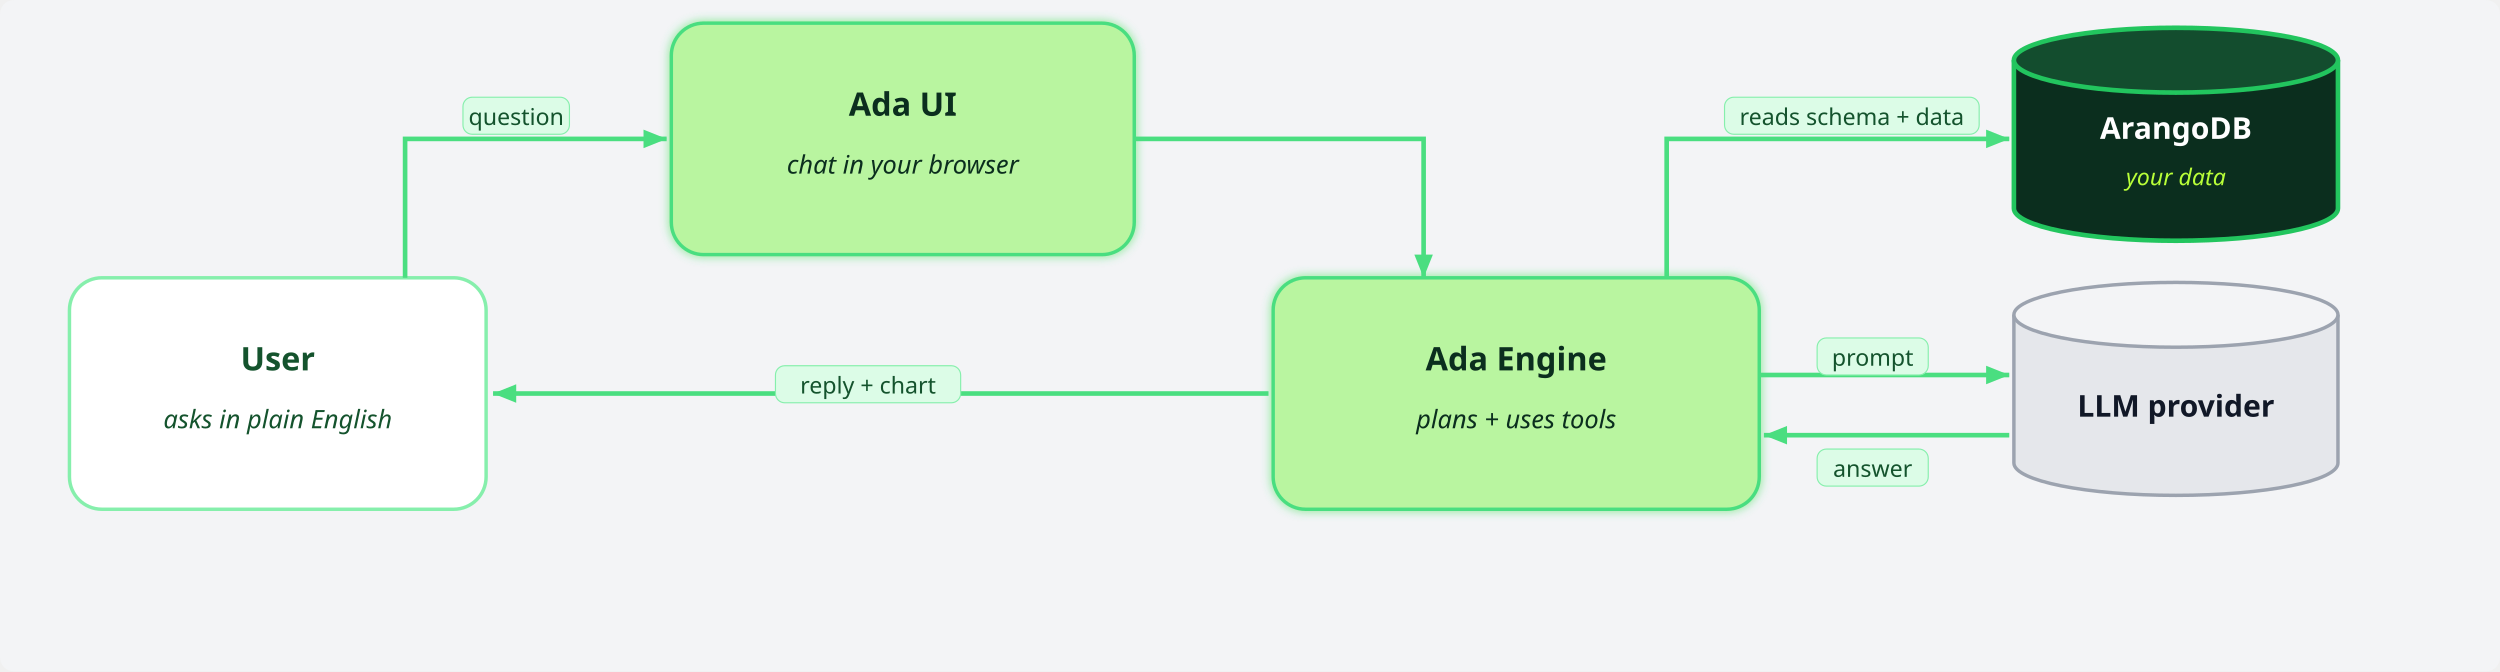
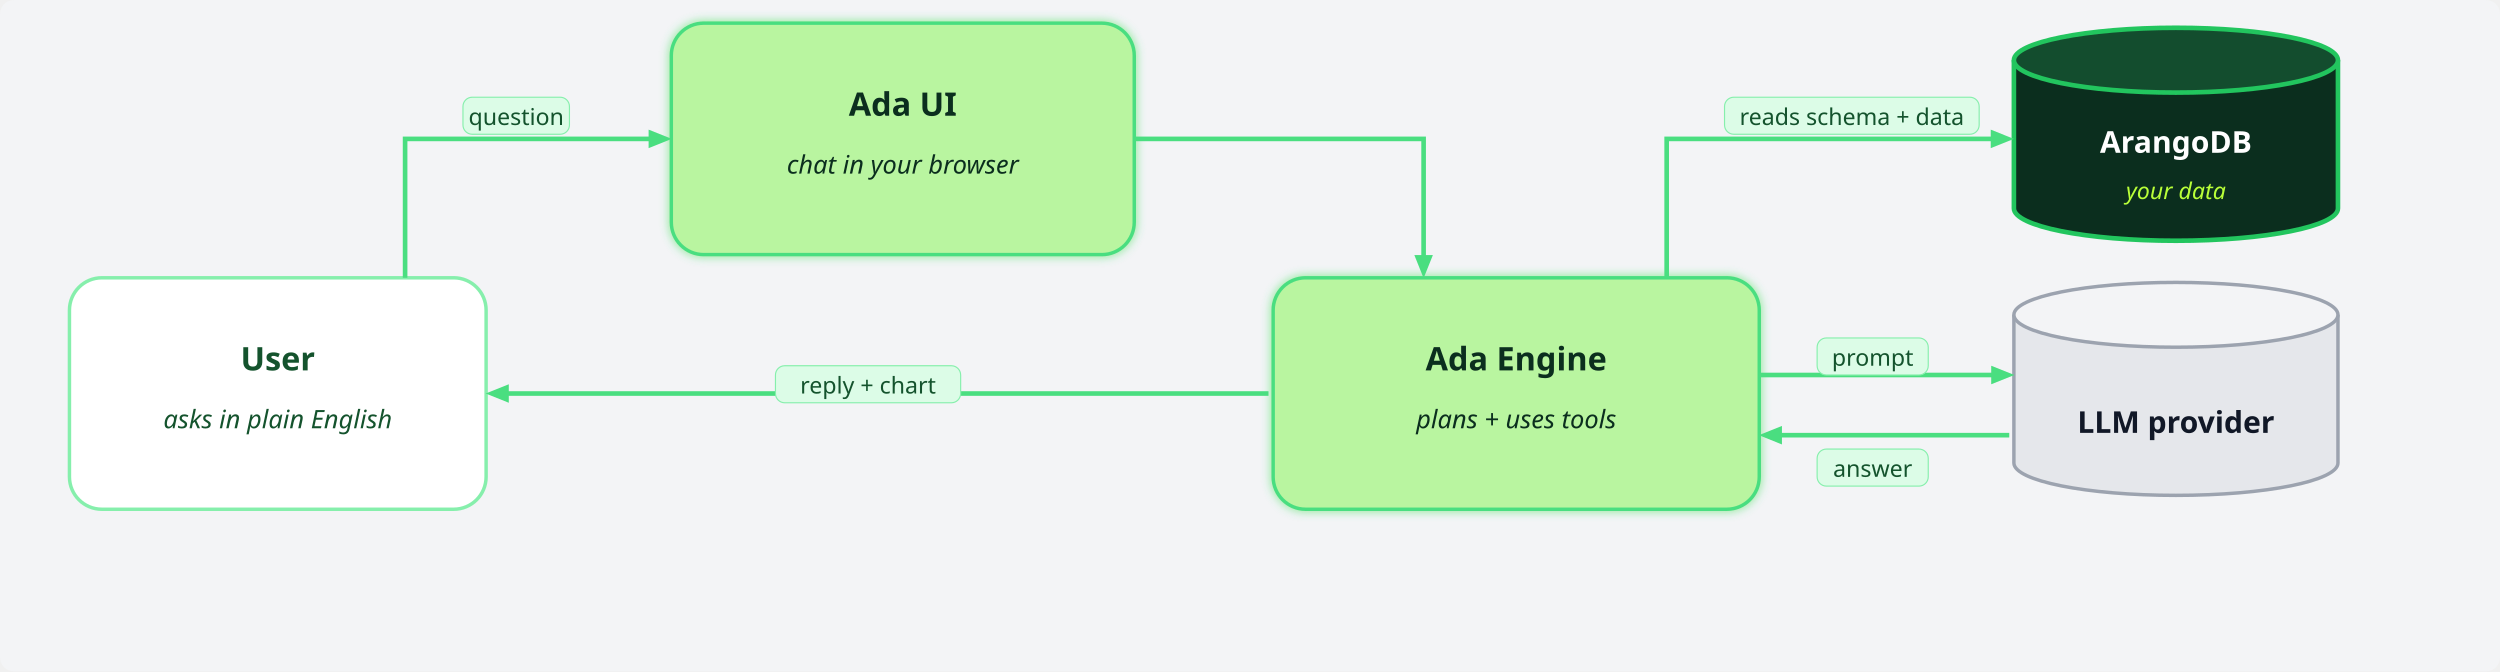
- <svg xmlns="http://www.w3.org/2000/svg" viewBox="0 0 1080 290" style="display:block;width:100%;max-width:1080px;margin:0 auto">
+ <svg xmlns="http://www.w3.org/2000/svg" viewBox="0 0 1080 290" width="1080" height="290">
  <style>
    .ada .pill-aai { fill: #b9f5a0; stroke: #4ade80; stroke-width: 1.5; }
    .ada .pill-ps  { fill: #ffffff; stroke: #86efac; stroke-width: 1.5; }
    .ada .cyl-db   { fill: #0b2e1e; stroke: #22c55e; stroke-width: 2; }
    .ada .cyl-db-top { fill: #134d2e; stroke: #22c55e; stroke-width: 2; }
    .ada .cyl-llm  { fill: #e5e7eb; stroke: #9ca3af; stroke-width: 1.5; }
    .ada .cyl-llm-top { fill: #f3f4f6; stroke: #9ca3af; stroke-width: 1.5; }
    .ada .card:hover .pill-aai     { fill: #ffffff; stroke: #22c55e; }
    .ada .card:hover .pill-ps      { fill: #dcfce7; stroke: #22c55e; }
    .ada .card:hover .cyl-db       { fill: #134d2e; stroke: #b9ff38; }
    .ada .card:hover .cyl-db-top   { fill: #1a5e38; stroke: #b9ff38; }
    .ada .card:hover .cyl-llm      { fill: #b9ff38; stroke: #22c55e; }
    .ada .card:hover .cyl-llm-top  { fill: #dcfce7; stroke: #22c55e; }
  </style>
  <defs>
    <filter id="ada-glow" x="-20%" y="-20%" width="140%" height="140%">
      <feGaussianBlur stdDeviation="2" result="blur" />
      <feMerge>
        <feMergeNode in="blur" />
        <feMergeNode in="SourceGraphic" />
      </feMerge>
    </filter>
-     <marker id="ada-arrow" markerWidth="10" markerHeight="8" refX="10" refY="4" orient="auto" markerUnits="userSpaceOnUse">
+     <marker id="ada-arrow" markerWidth="10" markerHeight="8" refX="2" refY="4" orient="auto" markerUnits="userSpaceOnUse">
      <polygon points="0 0,10 4,0 8" fill="#4ade80" />
    </marker>
  </defs>
  <g class="ada">
    <rect width="1080" height="290" fill="#f3f4f6" rx="6" />
    <g class="card">
      <rect x="30" y="120" width="180" height="100" rx="14" class="pill-ps" />
      <text x="120" y="160" text-anchor="middle" font-family="sans-serif" font-size="14" font-weight="bold" fill="#14532d">User</text>
      <text x="120" y="185" text-anchor="middle" font-family="sans-serif" font-size="11" font-style="italic" fill="#14532d">asks in plain English</text>
    </g>
    <g class="card">
      <rect x="290" y="10" width="200" height="100" rx="14" class="pill-aai" filter="url(#ada-glow)" />
      <text x="390" y="50" text-anchor="middle" font-family="sans-serif" font-size="14" font-weight="bold" fill="#0b2e1e">Ada UI</text>
      <text x="390" y="75" text-anchor="middle" font-family="sans-serif" font-size="11" font-style="italic" fill="#0b2e1e">chat in your browser</text>
    </g>
    <g class="card">
      <rect x="550" y="120" width="210" height="100" rx="14" class="pill-aai" filter="url(#ada-glow)" />
      <text x="655" y="160" text-anchor="middle" font-family="sans-serif" font-size="14" font-weight="bold" fill="#0b2e1e">Ada Engine</text>
      <text x="655" y="185" text-anchor="middle" font-family="sans-serif" font-size="11" font-style="italic" fill="#0b2e1e">plans + uses tools</text>
    </g>
    <g class="card">
      <path d="M 870 26 L 870 90 A 70 14 0 0 0 1010 90 L 1010 26" class="cyl-db" />
      <ellipse cx="940" cy="26" rx="70" ry="14" class="cyl-db-top" />
-       <text x="940" y="60" text-anchor="middle" font-family="sans-serif" font-size="13" font-weight="bold" fill="#ffffff">ArangoDB</text>
-       <text x="940" y="80" text-anchor="middle" font-family="sans-serif" font-size="10" font-style="italic" fill="#b9ff38">your data</text>
+       <text x="940" y="66" text-anchor="middle" font-family="sans-serif" font-size="13" font-weight="bold" fill="#ffffff">ArangoDB</text>
+       <text x="940" y="86" text-anchor="middle" font-family="sans-serif" font-size="10" font-style="italic" fill="#b9ff38">your data</text>
    </g>
    <g class="card">
      <path d="M 870 136 L 870 200 A 70 14 0 0 0 1010 200 L 1010 136" class="cyl-llm" />
      <ellipse cx="940" cy="136" rx="70" ry="14" class="cyl-llm-top" />
-       <text x="940" y="180" text-anchor="middle" font-family="sans-serif" font-size="13" font-weight="bold" fill="#111827">LLM provider</text>
+       <text x="940" y="187" text-anchor="middle" font-family="sans-serif" font-size="13" font-weight="bold" fill="#111827">LLM provider</text>
    </g>
-     <path d="M 175 120 L 175 60 L 288 60" stroke="#4ade80" stroke-width="2" fill="none" marker-end="url(#ada-arrow)" />
+     <path d="M 175 120 L 175 60 L 282.2 60" stroke="#4ade80" stroke-width="2" fill="none" marker-end="url(#ada-arrow)" />
    <rect x="200" y="42" width="46" height="16" rx="4" fill="#dcfce7" stroke="#86efac" stroke-width="0.5" />
    <text x="223" y="54" text-anchor="middle" font-family="sans-serif" font-size="10" fill="#14532d">question</text>
-     <path d="M 490 60 L 615 60 L 615 120" stroke="#4ade80" stroke-width="2" fill="none" marker-end="url(#ada-arrow)" />
-     <path d="M 548 170 L 213 170" stroke="#4ade80" stroke-width="2" fill="none" marker-end="url(#ada-arrow)" />
+     <path d="M 490 60 L 615 60 L 615 112.2" stroke="#4ade80" stroke-width="2" fill="none" marker-end="url(#ada-arrow)" />
+     <path d="M 548 170 L 217.8 170" stroke="#4ade80" stroke-width="2" fill="none" marker-end="url(#ada-arrow)" />
    <rect x="335" y="158" width="80" height="16" rx="4" fill="#dcfce7" stroke="#86efac" stroke-width="0.5" />
    <text x="375" y="170" text-anchor="middle" font-family="sans-serif" font-size="10" fill="#14532d">reply + chart</text>
-     <path d="M 720 120 L 720 60 L 868 60" stroke="#4ade80" stroke-width="2" fill="none" marker-end="url(#ada-arrow)" />
+     <path d="M 720 120 L 720 60 L 862 60" stroke="#4ade80" stroke-width="2" fill="none" marker-end="url(#ada-arrow)" />
    <rect x="745" y="42" width="110" height="16" rx="4" fill="#dcfce7" stroke="#86efac" stroke-width="0.5" />
    <text x="800" y="54" text-anchor="middle" font-family="sans-serif" font-size="10" fill="#14532d">reads schema + data</text>
-     <path d="M 760 162 L 868 162" stroke="#4ade80" stroke-width="2" fill="none" marker-end="url(#ada-arrow)" />
+     <path d="M 760 162 L 862.2 162" stroke="#4ade80" stroke-width="2" fill="none" marker-end="url(#ada-arrow)" />
    <rect x="785" y="146" width="48" height="16" rx="4" fill="#dcfce7" stroke="#86efac" stroke-width="0.5" />
    <text x="809" y="158" text-anchor="middle" font-family="sans-serif" font-size="10" fill="#14532d">prompt</text>
-     <path d="M 868 188 L 762 188" stroke="#4ade80" stroke-width="2" fill="none" marker-end="url(#ada-arrow)" />
+     <path d="M 868 188 L 767.8 188" stroke="#4ade80" stroke-width="2" fill="none" marker-end="url(#ada-arrow)" />
    <rect x="785" y="194" width="48" height="16" rx="4" fill="#dcfce7" stroke="#86efac" stroke-width="0.5" />
    <text x="809" y="206" text-anchor="middle" font-family="sans-serif" font-size="10" fill="#14532d">answer</text>
  </g>
</svg>
